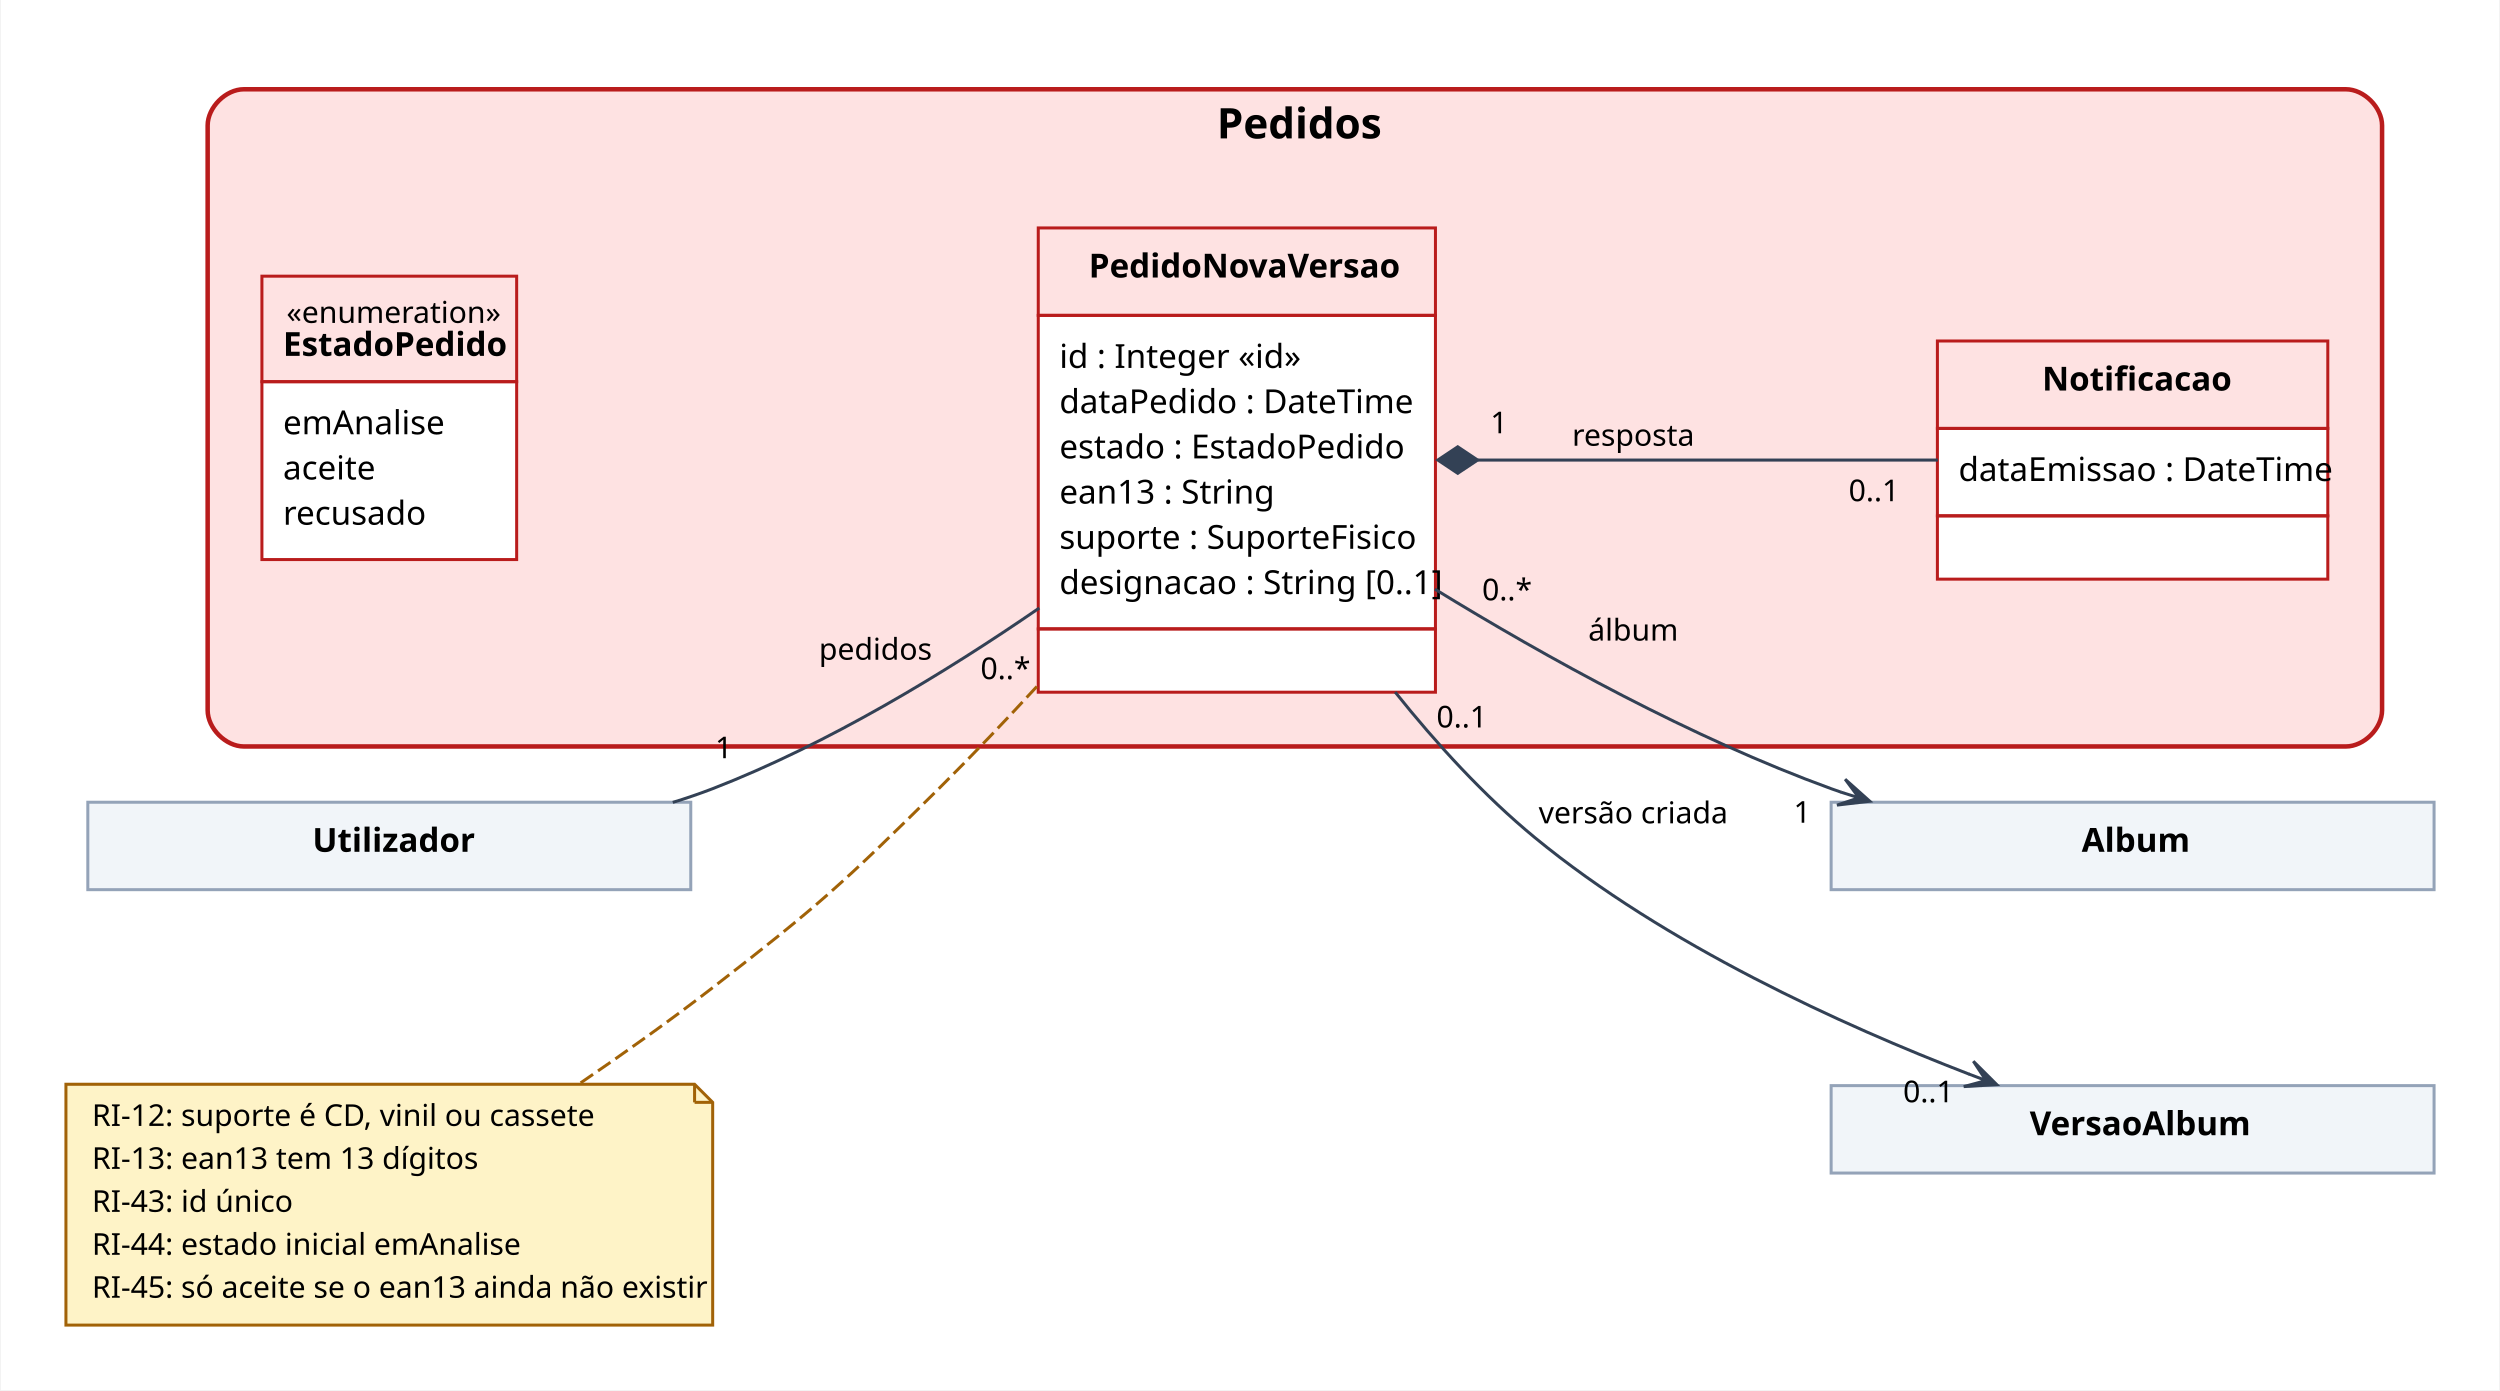
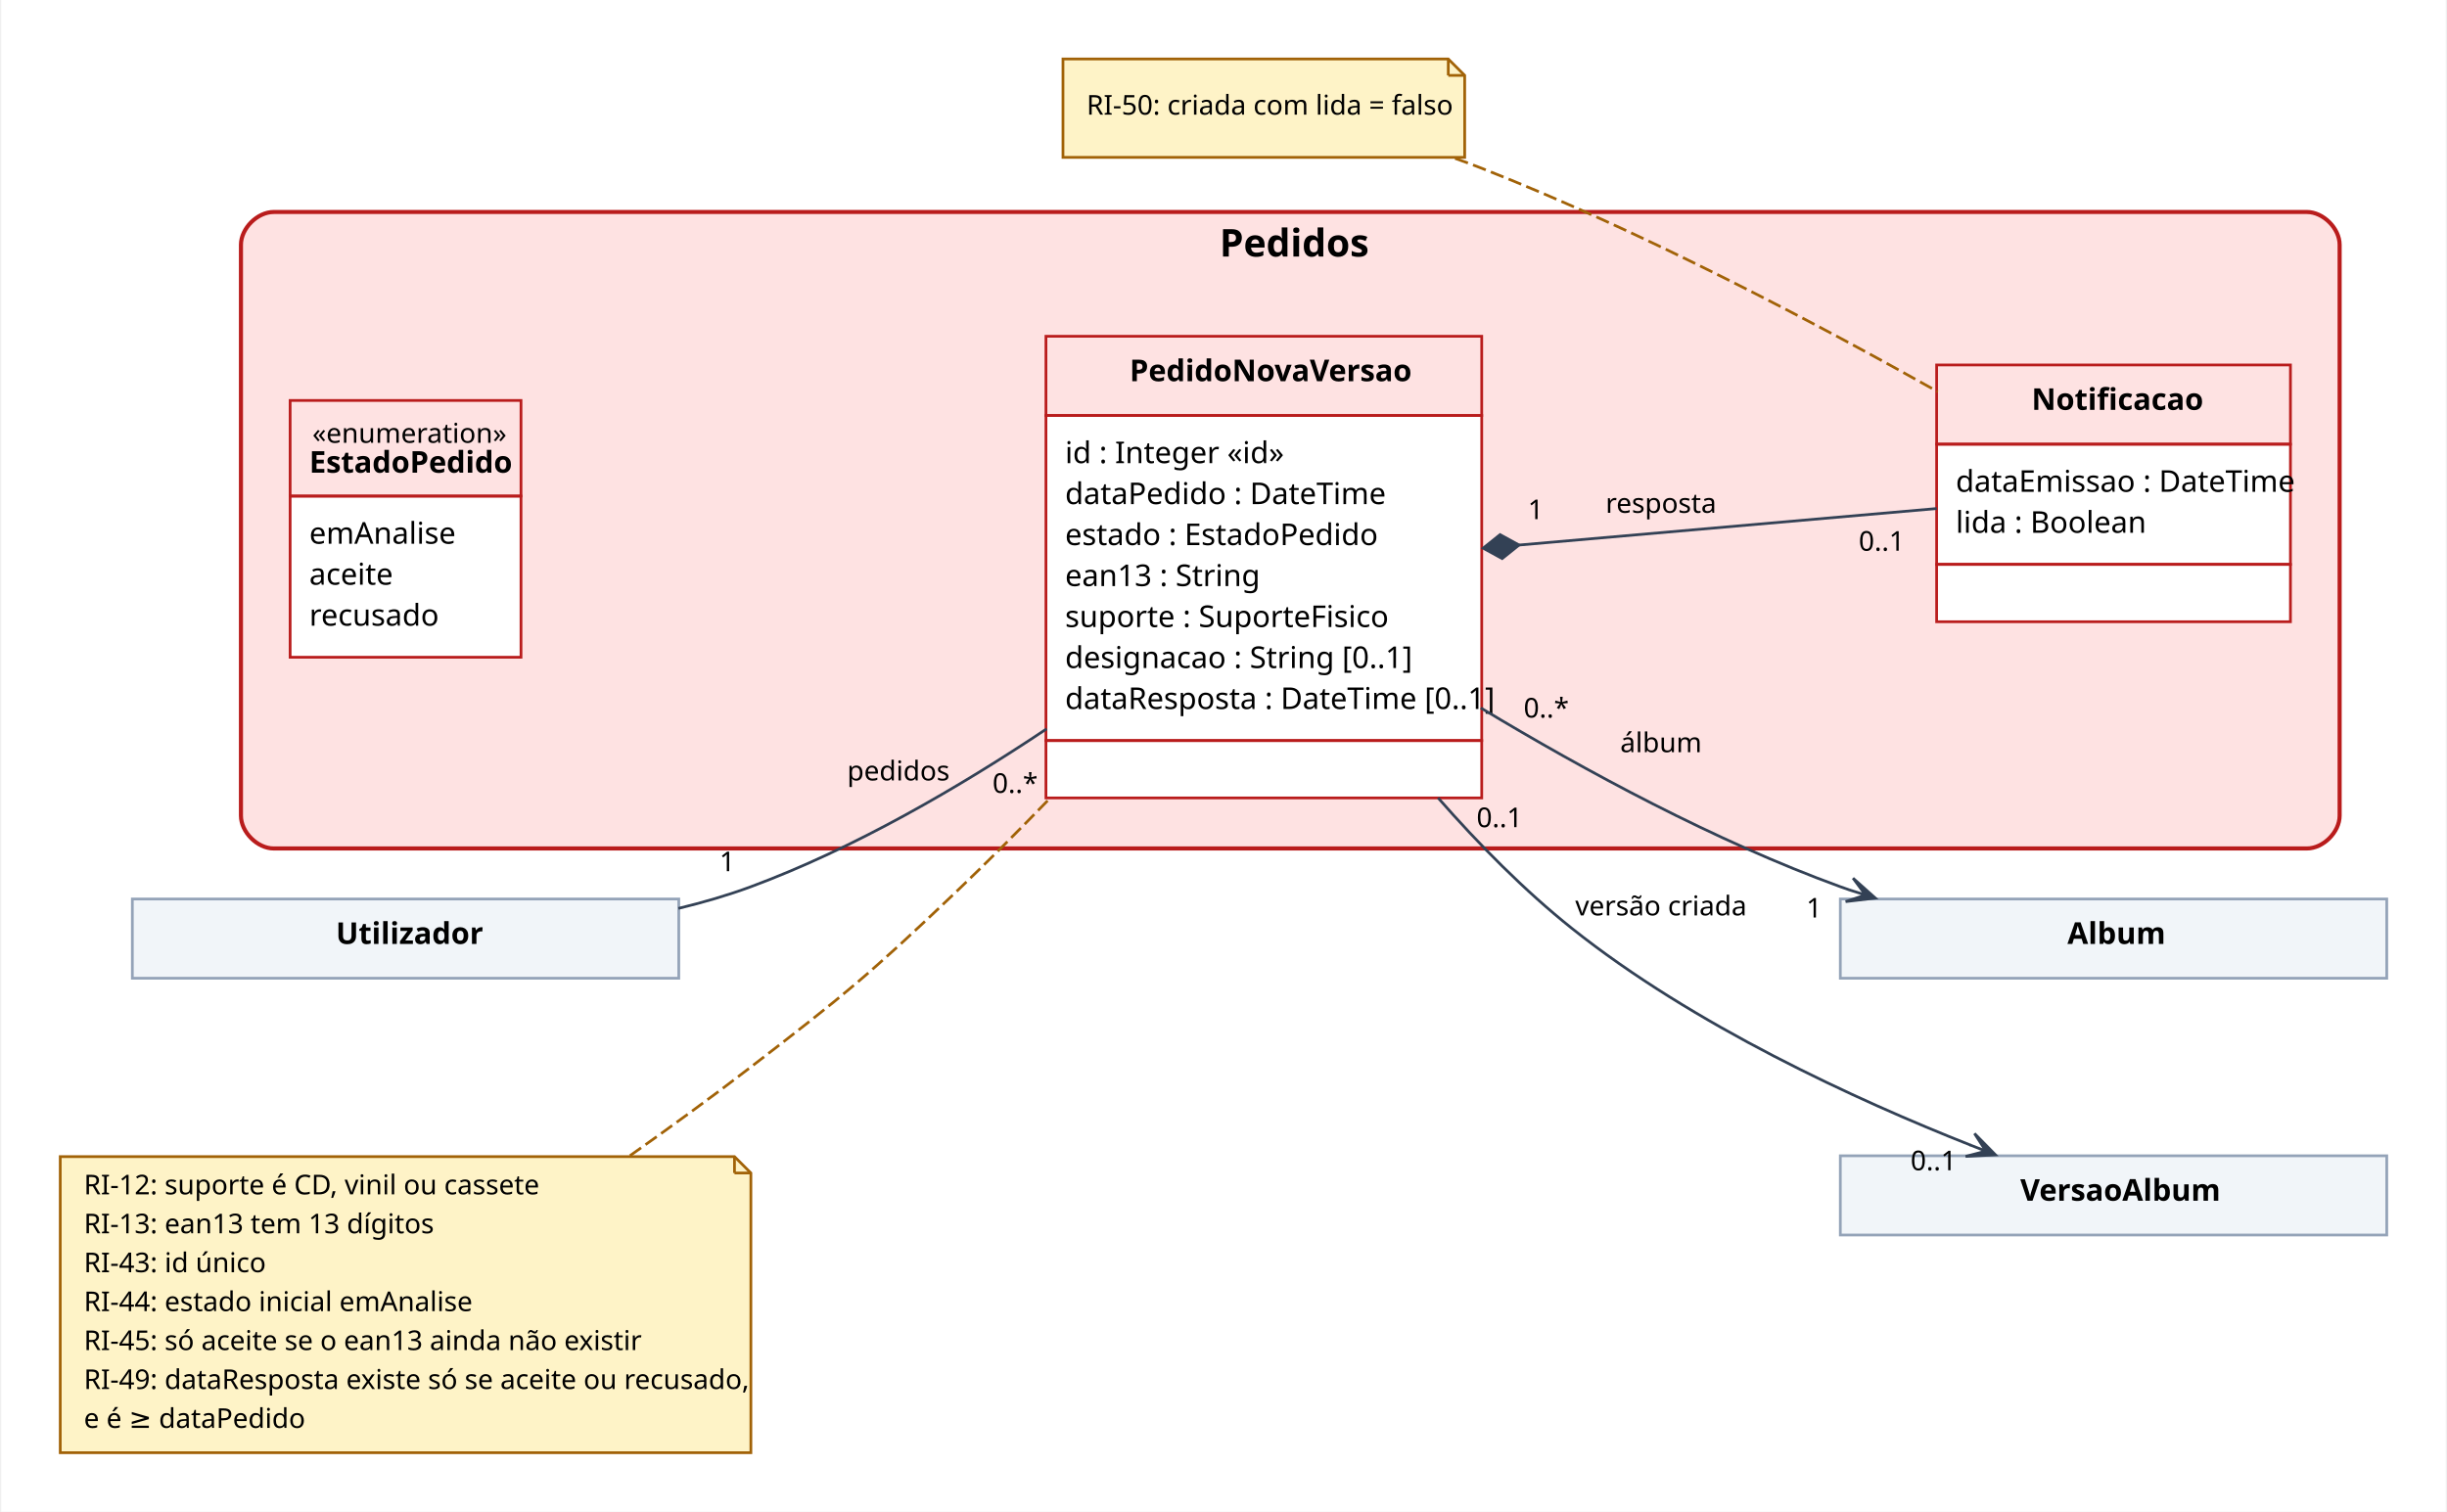
- <svg xmlns="http://www.w3.org/2000/svg" width="829pt" height="461pt" viewBox="0.00 0.00 828.73 461.15">
-   <g id="graph0" class="graph" transform="scale(1 1) rotate(0) translate(21.6 439.55)">
-     <polygon fill="white" stroke="none" points="-21.6,21.6 -21.6,-439.55 807.13,-439.55 807.13,21.6 -21.6,21.6" />
+ <svg xmlns="http://www.w3.org/2000/svg" width="895pt" height="553pt" viewBox="0.00 0.00 894.73 553.39">
+   <g id="graph0" class="graph" transform="scale(1 1) rotate(0) translate(21.6 531.79)">
+     <polygon fill="white" stroke="none" points="-21.6,21.6 -21.6,-531.79 873.13,-531.79 873.13,21.6 -21.6,21.6" />
    <g id="clust1" class="cluster">
-       <path fill="#fee2e2" stroke="#b91c1c" stroke-width="1.5" d="M59.01,-191.94C59.01,-191.94 756.28,-191.94 756.28,-191.94 762.28,-191.94 768.28,-197.94 768.28,-203.94 768.28,-203.94 768.28,-397.94 768.28,-397.94 768.28,-403.94 762.28,-409.94 756.28,-409.94 756.28,-409.94 59.01,-409.94 59.01,-409.94 53.01,-409.94 47.01,-403.94 47.01,-397.94 47.01,-397.94 47.01,-203.94 47.01,-203.94 47.01,-197.94 53.01,-191.94 59.01,-191.94" />
-       <text text-anchor="start" x="381.77" y="-393.64" font-family="Segoe UI" font-weight="bold" font-size="14.00">Pedidos</text>
+       <path fill="#fee2e2" stroke="#b91c1c" stroke-width="1.5" d="M78.14,-221.19C78.14,-221.19 822.28,-221.19 822.28,-221.19 828.28,-221.19 834.28,-227.19 834.28,-233.19 834.28,-233.19 834.28,-442.19 834.28,-442.19 834.28,-448.19 828.28,-454.19 822.28,-454.19 822.28,-454.19 78.14,-454.19 78.14,-454.19 72.14,-454.19 66.14,-448.19 66.14,-442.19 66.14,-442.19 66.14,-233.19 66.14,-233.19 66.14,-227.19 72.14,-221.19 78.14,-221.19" />
+       <text text-anchor="start" x="424.33" y="-437.89" font-family="Segoe UI" font-weight="bold" font-size="14.00">Pedidos</text>
    </g>
    <g id="node1" class="node">
-       <polygon fill="white" stroke="none" points="322.53,-209.94 322.53,-363.94 454.28,-363.94 454.28,-209.94 322.53,-209.94" />
-       <polygon fill="#fee2e2" stroke="none" points="322.53,-334.94 322.53,-363.94 454.28,-363.94 454.28,-334.94 322.53,-334.94" />
-       <polygon fill="none" stroke="#b91c1c" points="322.53,-334.94 322.53,-363.94 454.28,-363.94 454.28,-334.94 322.53,-334.94" />
-       <text text-anchor="start" x="339.28" y="-347.5" font-family="Segoe UI" font-weight="bold" font-size="11.00">PedidoNovaVersao</text>
-       <polygon fill="none" stroke="#b91c1c" points="322.53,-230.94 322.53,-334.94 454.28,-334.94 454.28,-230.94 322.53,-230.94" />
-       <text text-anchor="start" x="329.53" y="-317.5" font-family="Segoe UI" font-size="11.00">id : Integer «id»</text>
-       <text text-anchor="start" x="329.53" y="-302.5" font-family="Segoe UI" font-size="11.00">dataPedido : DateTime</text>
-       <text text-anchor="start" x="329.53" y="-287.5" font-family="Segoe UI" font-size="11.00">estado : EstadoPedido</text>
-       <text text-anchor="start" x="329.53" y="-272.5" font-family="Segoe UI" font-size="11.00">ean13 : String</text>
-       <text text-anchor="start" x="329.53" y="-257.5" font-family="Segoe UI" font-size="11.00">suporte : SuporteFisico</text>
-       <text text-anchor="start" x="329.53" y="-242.5" font-family="Segoe UI" font-size="11.00">designacao : String [0..1]</text>
-       <polygon fill="none" stroke="#b91c1c" points="322.53,-209.94 322.53,-230.94 454.28,-230.94 454.28,-209.94 322.53,-209.94" />
-       <text text-anchor="start" x="386.9" y="-217.5" font-family="Segoe UI" font-size="11.00"> </text>
+       <polygon fill="white" stroke="none" points="360.78,-239.69 360.78,-408.69 520.28,-408.69 520.28,-239.69 360.78,-239.69" />
+       <polygon fill="#fee2e2" stroke="none" points="360.78,-379.69 360.78,-408.69 520.28,-408.69 520.28,-379.69 360.78,-379.69" />
+       <polygon fill="none" stroke="#b91c1c" points="360.78,-379.69 360.78,-408.69 520.28,-408.69 520.28,-379.69 360.78,-379.69" />
+       <text text-anchor="start" x="391.4" y="-392.25" font-family="Segoe UI" font-weight="bold" font-size="11.00">PedidoNovaVersao</text>
+       <polygon fill="none" stroke="#b91c1c" points="360.78,-260.69 360.78,-379.69 520.28,-379.69 520.28,-260.69 360.78,-260.69" />
+       <text text-anchor="start" x="367.78" y="-362.25" font-family="Segoe UI" font-size="11.00">id : Integer «id»</text>
+       <text text-anchor="start" x="367.78" y="-347.25" font-family="Segoe UI" font-size="11.00">dataPedido : DateTime</text>
+       <text text-anchor="start" x="367.78" y="-332.25" font-family="Segoe UI" font-size="11.00">estado : EstadoPedido</text>
+       <text text-anchor="start" x="367.78" y="-317.25" font-family="Segoe UI" font-size="11.00">ean13 : String</text>
+       <text text-anchor="start" x="367.78" y="-302.25" font-family="Segoe UI" font-size="11.00">suporte : SuporteFisico</text>
+       <text text-anchor="start" x="367.78" y="-287.25" font-family="Segoe UI" font-size="11.00">designacao : String [0..1]</text>
+       <text text-anchor="start" x="367.78" y="-272.25" font-family="Segoe UI" font-size="11.00">dataResposta : DateTime [0..1]</text>
+       <polygon fill="none" stroke="#b91c1c" points="360.78,-239.69 360.78,-260.69 520.28,-260.69 520.28,-239.69 360.78,-239.69" />
+       <text text-anchor="start" x="439.03" y="-247.25" font-family="Segoe UI" font-size="11.00"> </text>
    </g>
    <g id="node2" class="node">
-       <polygon fill="white" stroke="none" points="620.78,-247.44 620.78,-326.44 750.28,-326.44 750.28,-247.44 620.78,-247.44" />
-       <polygon fill="#fee2e2" stroke="none" points="620.78,-297.44 620.78,-326.44 750.28,-326.44 750.28,-297.44 620.78,-297.44" />
-       <polygon fill="none" stroke="#b91c1c" points="620.78,-297.44 620.78,-326.44 750.28,-326.44 750.28,-297.44 620.78,-297.44" />
-       <text text-anchor="start" x="655.53" y="-310" font-family="Segoe UI" font-weight="bold" font-size="11.00">Notificacao</text>
-       <polygon fill="none" stroke="#b91c1c" points="620.78,-268.44 620.78,-297.44 750.28,-297.44 750.28,-268.44 620.78,-268.44" />
-       <text text-anchor="start" x="627.78" y="-280" font-family="Segoe UI" font-size="11.00">dataEmissao : DateTime</text>
-       <polygon fill="none" stroke="#b91c1c" points="620.78,-247.44 620.78,-268.44 750.28,-268.44 750.28,-247.44 620.78,-247.44" />
-       <text text-anchor="start" x="684.03" y="-255" font-family="Segoe UI" font-size="11.00"> </text>
+       <polygon fill="white" stroke="none" points="686.78,-304.19 686.78,-398.19 816.28,-398.19 816.28,-304.19 686.78,-304.19" />
+       <polygon fill="#fee2e2" stroke="none" points="686.78,-369.19 686.78,-398.19 816.28,-398.19 816.28,-369.19 686.78,-369.19" />
+       <polygon fill="none" stroke="#b91c1c" points="686.78,-369.19 686.78,-398.19 816.28,-398.19 816.28,-369.19 686.78,-369.19" />
+       <text text-anchor="start" x="721.53" y="-381.75" font-family="Segoe UI" font-weight="bold" font-size="11.00">Notificacao</text>
+       <polygon fill="none" stroke="#b91c1c" points="686.78,-325.19 686.78,-369.19 816.28,-369.19 816.28,-325.19 686.78,-325.19" />
+       <text text-anchor="start" x="693.78" y="-351.75" font-family="Segoe UI" font-size="11.00">dataEmissao : DateTime</text>
+       <text text-anchor="start" x="693.78" y="-336.75" font-family="Segoe UI" font-size="11.00">lida : Boolean</text>
+       <polygon fill="none" stroke="#b91c1c" points="686.78,-304.19 686.78,-325.19 816.28,-325.19 816.28,-304.19 686.78,-304.19" />
+       <text text-anchor="start" x="750.03" y="-311.75" font-family="Segoe UI" font-size="11.00"> </text>
    </g>
    <g id="edge4" class="edge">
-       <path fill="none" stroke="#334155" d="M468.25,-286.94C516.04,-286.94 576.2,-286.94 620.93,-286.94" />
-       <polygon fill="#334155" stroke="#334155" points="468.27,-286.95 461.67,-291.35 455.07,-286.95 461.67,-282.55 468.27,-286.95" />
-       <text text-anchor="middle" x="519.9" y="-291.69" font-family="Segoe UI" font-size="10.00"> resposta </text>
-       <text text-anchor="middle" x="599.74" y="-273.3" font-family="Segoe UI" font-size="10.00">0..1</text>
-       <text text-anchor="middle" x="475.36" y="-295.84" font-family="Segoe UI" font-size="10.00">1</text>
+       <path fill="none" stroke="#334155" d="M533.86,-332.26C583.18,-336.57 642.65,-341.77 686.8,-345.63" />
+       <polygon fill="#334155" stroke="#334155" points="533.95,-332.27 526.99,-336.08 520.8,-331.12 527.76,-327.31 533.95,-332.27" />
+       <text text-anchor="middle" x="585.9" y="-344.06" font-family="Segoe UI" font-size="10.00"> resposta </text>
+       <text text-anchor="middle" x="666.67" y="-330.18" font-family="Segoe UI" font-size="10.00">0..1</text>
+       <text text-anchor="middle" x="540.03" y="-341.74" font-family="Segoe UI" font-size="10.00">1</text>
    </g>
    <g id="node5" class="node">
-       <polygon fill="white" stroke="none" points="585.53,-144.44 585.53,-173.44 785.53,-173.44 785.53,-144.44 585.53,-144.44" />
-       <polygon fill="#f1f5f9" stroke="none" points="585.53,-144.44 585.53,-173.44 785.53,-173.44 785.53,-144.44 585.53,-144.44" />
-       <polygon fill="none" stroke="#94a3b8" points="585.53,-144.44 585.53,-173.44 785.53,-173.44 785.53,-144.44 585.53,-144.44" />
-       <text text-anchor="start" x="668.65" y="-157" font-family="Segoe UI" font-weight="bold" font-size="11.00">Album</text>
+       <polygon fill="white" stroke="none" points="651.53,-173.69 651.53,-202.69 851.53,-202.69 851.53,-173.69 651.53,-173.69" />
+       <polygon fill="#f1f5f9" stroke="none" points="651.53,-173.69 651.53,-202.69 851.53,-202.69 851.53,-173.69 651.53,-173.69" />
+       <polygon fill="none" stroke="#94a3b8" points="651.53,-173.69 651.53,-202.69 851.53,-202.69 851.53,-173.69 651.53,-173.69" />
+       <text text-anchor="start" x="734.65" y="-186.25" font-family="Segoe UI" font-weight="bold" font-size="11.00">Album</text>
    </g>
    <g id="edge2" class="edge">
-       <path fill="none" stroke="#334155" d="M454.08,-244.13C491.16,-221.37 539.4,-194.7 585.53,-177.94 586.66,-177.53 587.8,-177.13 588.95,-176.74" />
-       <polygon fill="#334155" stroke="#334155" points="598.36,-173.77 590.18,-181.07 594.75,-174.91 588.82,-176.78 588.82,-176.78 588.82,-176.78 594.75,-174.91 587.47,-172.49 598.36,-173.77" />
-       <text text-anchor="middle" x="519.9" y="-227.06" font-family="Segoe UI" font-size="10.00"> álbum </text>
-       <text text-anchor="middle" x="575.93" y="-166.65" font-family="Segoe UI" font-size="10.00">1</text>
-       <text text-anchor="middle" x="478.04" y="-240.42" font-family="Segoe UI" font-size="10.00">0..*</text>
+       <path fill="none" stroke="#334155" d="M519.94,-272.64C558.24,-249.54 605.84,-223.82 651.53,-207.19 652.66,-206.78 653.8,-206.38 654.95,-205.99" />
+       <polygon fill="#334155" stroke="#334155" points="664.36,-203.02 656.18,-210.32 660.75,-204.16 654.82,-206.03 654.82,-206.03 654.82,-206.03 660.75,-204.16 653.47,-201.74 664.36,-203.02" />
+       <text text-anchor="middle" x="585.9" y="-256.44" font-family="Segoe UI" font-size="10.00"> álbum </text>
+       <text text-anchor="middle" x="641.92" y="-195.91" font-family="Segoe UI" font-size="10.00">1</text>
+       <text text-anchor="middle" x="543.91" y="-269.11" font-family="Segoe UI" font-size="10.00">0..*</text>
    </g>
    <g id="node6" class="node">
-       <polygon fill="white" stroke="none" points="585.53,-50.44 585.53,-79.44 785.53,-79.44 785.53,-50.44 585.53,-50.44" />
-       <polygon fill="#f1f5f9" stroke="none" points="585.53,-50.44 585.53,-79.44 785.53,-79.44 785.53,-50.44 585.53,-50.44" />
-       <polygon fill="none" stroke="#94a3b8" points="585.53,-50.44 585.53,-79.44 785.53,-79.44 785.53,-50.44 585.53,-50.44" />
-       <text text-anchor="start" x="651.4" y="-62.99" font-family="Segoe UI" font-weight="bold" font-size="11.00">VersaoAlbum</text>
+       <polygon fill="white" stroke="none" points="651.53,-79.69 651.53,-108.69 851.53,-108.69 851.53,-79.69 651.53,-79.69" />
+       <polygon fill="#f1f5f9" stroke="none" points="651.53,-79.69 651.53,-108.69 851.53,-108.69 851.53,-79.69 651.53,-79.69" />
+       <polygon fill="none" stroke="#94a3b8" points="651.53,-79.69 651.53,-108.69 851.53,-108.69 851.53,-79.69 651.53,-79.69" />
+       <text text-anchor="start" x="717.4" y="-92.24" font-family="Segoe UI" font-weight="bold" font-size="11.00">VersaoAlbum</text>
    </g>
    <g id="edge3" class="edge">
-       <path fill="none" stroke="#334155" d="M440.92,-209.97C454.67,-192.77 470.44,-175.54 487.28,-161.69 530.6,-126.08 589.23,-99.46 631.29,-83.25" />
-       <polygon fill="#334155" stroke="#334155" points="640.47,-79.78 632.7,-87.53 636.93,-81.12 631.11,-83.32 631.11,-83.32 631.11,-83.32 636.93,-81.12 629.52,-79.11 640.47,-79.78" />
-       <text text-anchor="middle" x="519.9" y="-166.44" font-family="Segoe UI" font-size="10.00"> versão criada </text>
-       <text text-anchor="middle" x="617.8" y="-73.92" font-family="Segoe UI" font-size="10.00">0..1</text>
-       <text text-anchor="middle" x="463.02" y="-198.24" font-family="Segoe UI" font-size="10.00">0..1</text>
+       <path fill="none" stroke="#334155" d="M504.29,-239.73C519.21,-222.71 535.89,-205.81 553.28,-191.94 597.77,-156.48 657.23,-129.2 699.2,-112.59" />
+       <polygon fill="#334155" stroke="#334155" points="708.33,-109.03 700.64,-116.85 704.81,-110.4 699.01,-112.66 699.01,-112.66 699.01,-112.66 704.81,-110.4 697.38,-108.46 708.33,-109.03" />
+       <text text-anchor="middle" x="585.9" y="-196.69" font-family="Segoe UI" font-size="10.00"> versão criada </text>
+       <text text-anchor="middle" x="685.64" y="-103.39" font-family="Segoe UI" font-size="10.00">0..1</text>
+       <text text-anchor="middle" x="526.79" y="-228.99" font-family="Segoe UI" font-size="10.00">0..1</text>
    </g>
    <g id="node3" class="node">
-       <polygon fill="white" stroke="none" points="65.01,-253.94 65.01,-347.94 149.51,-347.94 149.51,-253.94 65.01,-253.94" />
-       <polygon fill="#fee2e2" stroke="none" points="65.01,-312.94 65.01,-347.94 149.51,-347.94 149.51,-312.94 65.01,-312.94" />
-       <polygon fill="none" stroke="#b91c1c" points="65.01,-312.94 65.01,-347.94 149.51,-347.94 149.51,-312.94 65.01,-312.94" />
-       <text text-anchor="start" x="73.14" y="-332.44" font-family="Segoe UI" font-size="10.00">«enumeration»</text>
-       <text text-anchor="start" x="72.01" y="-321.5" font-family="Segoe UI" font-weight="bold" font-size="11.00">EstadoPedido</text>
-       <polygon fill="none" stroke="#b91c1c" points="65.01,-253.94 65.01,-312.94 149.51,-312.94 149.51,-253.94 65.01,-253.94" />
-       <text text-anchor="start" x="72.01" y="-295.5" font-family="Segoe UI" font-size="11.00">emAnalise</text>
-       <text text-anchor="start" x="72.01" y="-280.5" font-family="Segoe UI" font-size="11.00">aceite</text>
-       <text text-anchor="start" x="72.01" y="-265.5" font-family="Segoe UI" font-size="11.00">recusado</text>
+       <polygon fill="white" stroke="none" points="84.14,-291.19 84.14,-385.19 168.64,-385.19 168.64,-291.19 84.14,-291.19" />
+       <polygon fill="#fee2e2" stroke="none" points="84.14,-350.19 84.14,-385.19 168.64,-385.19 168.64,-350.19 84.14,-350.19" />
+       <polygon fill="none" stroke="#b91c1c" points="84.14,-350.19 84.14,-385.19 168.64,-385.19 168.64,-350.19 84.14,-350.19" />
+       <text text-anchor="start" x="92.26" y="-369.69" font-family="Segoe UI" font-size="10.00">«enumeration»</text>
+       <text text-anchor="start" x="91.14" y="-358.75" font-family="Segoe UI" font-weight="bold" font-size="11.00">EstadoPedido</text>
+       <polygon fill="none" stroke="#b91c1c" points="84.14,-291.19 84.14,-350.19 168.64,-350.19 168.64,-291.19 84.14,-291.19" />
+       <text text-anchor="start" x="91.14" y="-332.75" font-family="Segoe UI" font-size="11.00">emAnalise</text>
+       <text text-anchor="start" x="91.14" y="-317.75" font-family="Segoe UI" font-size="11.00">aceite</text>
+       <text text-anchor="start" x="91.14" y="-302.75" font-family="Segoe UI" font-size="11.00">recusado</text>
    </g>
    <g id="node4" class="node">
-       <polygon fill="white" stroke="none" points="7.26,-144.44 7.26,-173.44 207.26,-173.44 207.26,-144.44 7.26,-144.44" />
-       <polygon fill="#f1f5f9" stroke="none" points="7.26,-144.44 7.26,-173.44 207.26,-173.44 207.26,-144.44 7.26,-144.44" />
-       <polygon fill="none" stroke="#94a3b8" points="7.26,-144.44 7.26,-173.44 207.26,-173.44 207.26,-144.44 7.26,-144.44" />
-       <text text-anchor="start" x="81.76" y="-157" font-family="Segoe UI" font-weight="bold" font-size="11.00">Utilizador</text>
+       <polygon fill="white" stroke="none" points="26.39,-173.69 26.39,-202.69 226.39,-202.69 226.39,-173.69 26.39,-173.69" />
+       <polygon fill="#f1f5f9" stroke="none" points="26.39,-173.69 26.39,-202.69 226.39,-202.69 226.39,-173.69 26.39,-173.69" />
+       <polygon fill="none" stroke="#94a3b8" points="26.39,-173.69 26.39,-202.69 226.39,-202.69 226.39,-173.69 26.39,-173.69" />
+       <text text-anchor="start" x="100.89" y="-186.25" font-family="Segoe UI" font-weight="bold" font-size="11.00">Utilizador</text>
    </g>
    <g id="edge1" class="edge">
-       <path fill="none" stroke="#334155" d="M201.29,-173.39C205.81,-174.77 210.25,-176.29 214.53,-177.94 252.74,-192.75 291.66,-216.39 322.87,-237.87" />
-       <text text-anchor="middle" x="268.53" y="-220.71" font-family="Segoe UI" font-size="10.00"> pedidos </text>
-       <text text-anchor="middle" x="311.66" y="-214.28" font-family="Segoe UI" font-size="10.00">0..*</text>
-       <text text-anchor="middle" x="218.2" y="-188.04" font-family="Segoe UI" font-size="10.00">1</text>
+       <path fill="none" stroke="#334155" d="M226.25,-199.25C235.35,-201.44 244.32,-204.06 252.78,-207.19 290.63,-221.23 329,-243.56 361.03,-264.98" />
+       <text text-anchor="middle" x="306.78" y="-246.1" font-family="Segoe UI" font-size="10.00"> pedidos </text>
+       <text text-anchor="middle" x="349.52" y="-241.54" font-family="Segoe UI" font-size="10.00">0..*</text>
+       <text text-anchor="middle" x="244.14" y="-212.87" font-family="Segoe UI" font-size="10.00">1</text>
    </g>
    <g id="node7" class="node">
-       <polygon fill="#fef3c7" stroke="#a16207" points="208.53,-79.89 0,-79.89 0,0 214.53,0 214.53,-73.89 208.53,-79.89" />
-       <polyline fill="none" stroke="#a16207" points="208.53,-79.89 208.53,-73.89" />
-       <polyline fill="none" stroke="#a16207" points="214.53,-73.89 208.53,-73.89" />
-       <text text-anchor="start" x="8.64" y="-66.07" font-family="Segoe UI" font-size="10.00">RI-12: suporte é CD, vinil ou cassete</text>
-       <text text-anchor="start" x="8.64" y="-51.82" font-family="Segoe UI" font-size="10.00">RI-13: ean13 tem 13 dígitos</text>
-       <text text-anchor="start" x="8.64" y="-37.57" font-family="Segoe UI" font-size="10.00">RI-43: id único</text>
-       <text text-anchor="start" x="8.64" y="-23.32" font-family="Segoe UI" font-size="10.00">RI-44: estado inicial emAnalise</text>
-       <text text-anchor="start" x="8.64" y="-9.07" font-family="Segoe UI" font-size="10.00">RI-45: só aceite se o ean13 ainda não existir</text>
+       <polygon fill="#fef3c7" stroke="#a16207" points="246.78,-108.39 0,-108.39 0,0 252.78,0 252.78,-102.39 246.78,-108.39" />
+       <polyline fill="none" stroke="#a16207" points="246.78,-108.39 246.78,-102.39" />
+       <polyline fill="none" stroke="#a16207" points="252.78,-102.39 246.78,-102.39" />
+       <text text-anchor="start" x="8.64" y="-94.57" font-family="Segoe UI" font-size="10.00">RI-12: suporte é CD, vinil ou cassete</text>
+       <text text-anchor="start" x="8.64" y="-80.32" font-family="Segoe UI" font-size="10.00">RI-13: ean13 tem 13 dígitos</text>
+       <text text-anchor="start" x="8.64" y="-66.07" font-family="Segoe UI" font-size="10.00">RI-43: id único</text>
+       <text text-anchor="start" x="8.64" y="-51.82" font-family="Segoe UI" font-size="10.00">RI-44: estado inicial emAnalise</text>
+       <text text-anchor="start" x="8.64" y="-37.57" font-family="Segoe UI" font-size="10.00">RI-45: só aceite se o ean13 ainda não existir</text>
+       <text text-anchor="start" x="8.64" y="-23.32" font-family="Segoe UI" font-size="10.00">RI-49: dataResposta existe só se aceite ou recusado,</text>
+       <text text-anchor="start" x="8.64" y="-9.07" font-family="Segoe UI" font-size="10.00">e é ≥ dataPedido</text>
    </g>
    <g id="edge5" class="edge">
-       <path fill="none" stroke="#a16207" stroke-dasharray="5,2" d="M170.73,-80.35C185.35,-90.33 200.7,-101.24 214.53,-111.94 249.65,-139.12 257.98,-146.71 289.53,-177.94 300.55,-188.86 311.88,-200.76 322.74,-212.56" />
+       <path fill="none" stroke="#a16207" stroke-dasharray="5,2" d="M208.52,-108.72C223.43,-119.24 238.72,-130.36 252.78,-141.19 287.49,-167.94 296.07,-174.96 327.78,-205.19 339.27,-216.15 351.07,-228 362.51,-239.84" />
+     </g>
+     <g id="node8" class="node">
+       <polygon fill="#fef3c7" stroke="#a16207" points="508.04,-510.19 367.01,-510.19 367.01,-474.19 514.04,-474.19 514.04,-504.19 508.04,-510.19" />
+       <polyline fill="none" stroke="#a16207" points="508.04,-510.19 508.04,-504.19" />
+       <polyline fill="none" stroke="#a16207" points="514.04,-504.19 508.04,-504.19" />
+       <text text-anchor="start" x="375.65" y="-489.82" font-family="Segoe UI" font-size="10.00">RI-50: criada com lida = falso</text>
+     </g>
+     <g id="edge6" class="edge">
+       <path fill="none" stroke="#a16207" stroke-dasharray="5,2" d="M510.52,-473.81C513.84,-472.65 517.11,-471.44 520.28,-470.19 578.7,-447.22 641.82,-413.95 687.17,-388.42" />
    </g>
  </g>
</svg>
